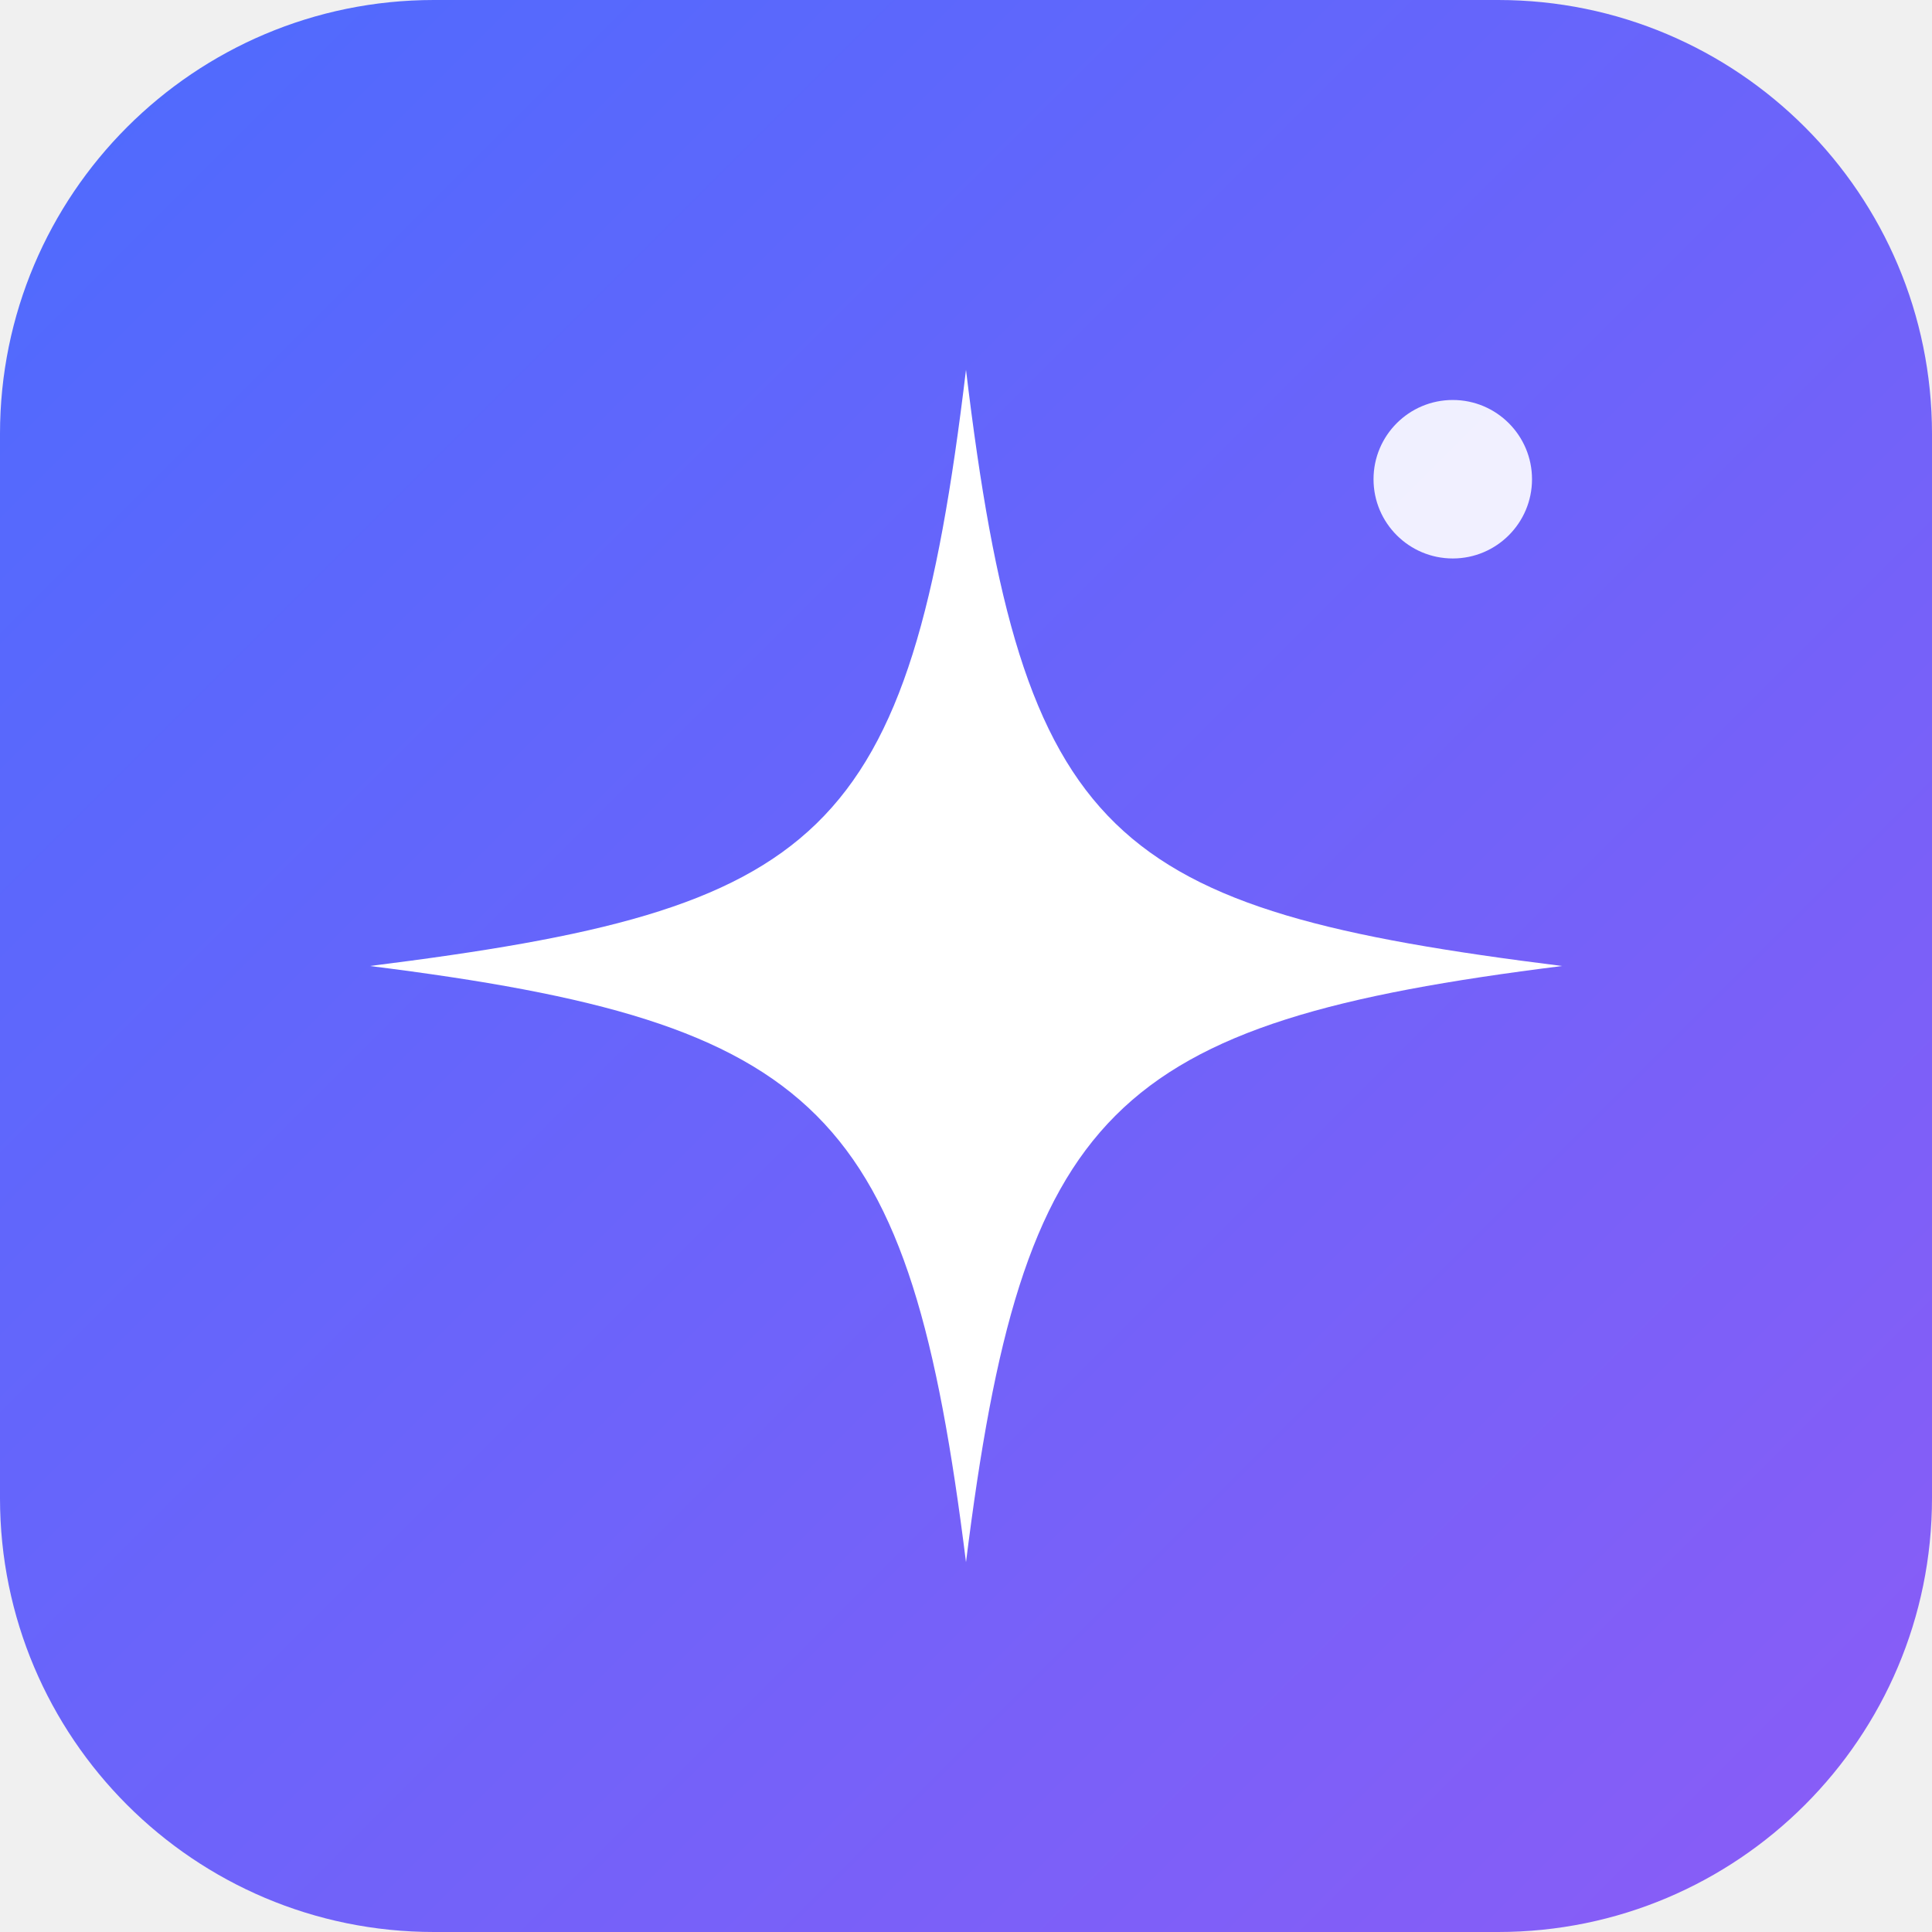
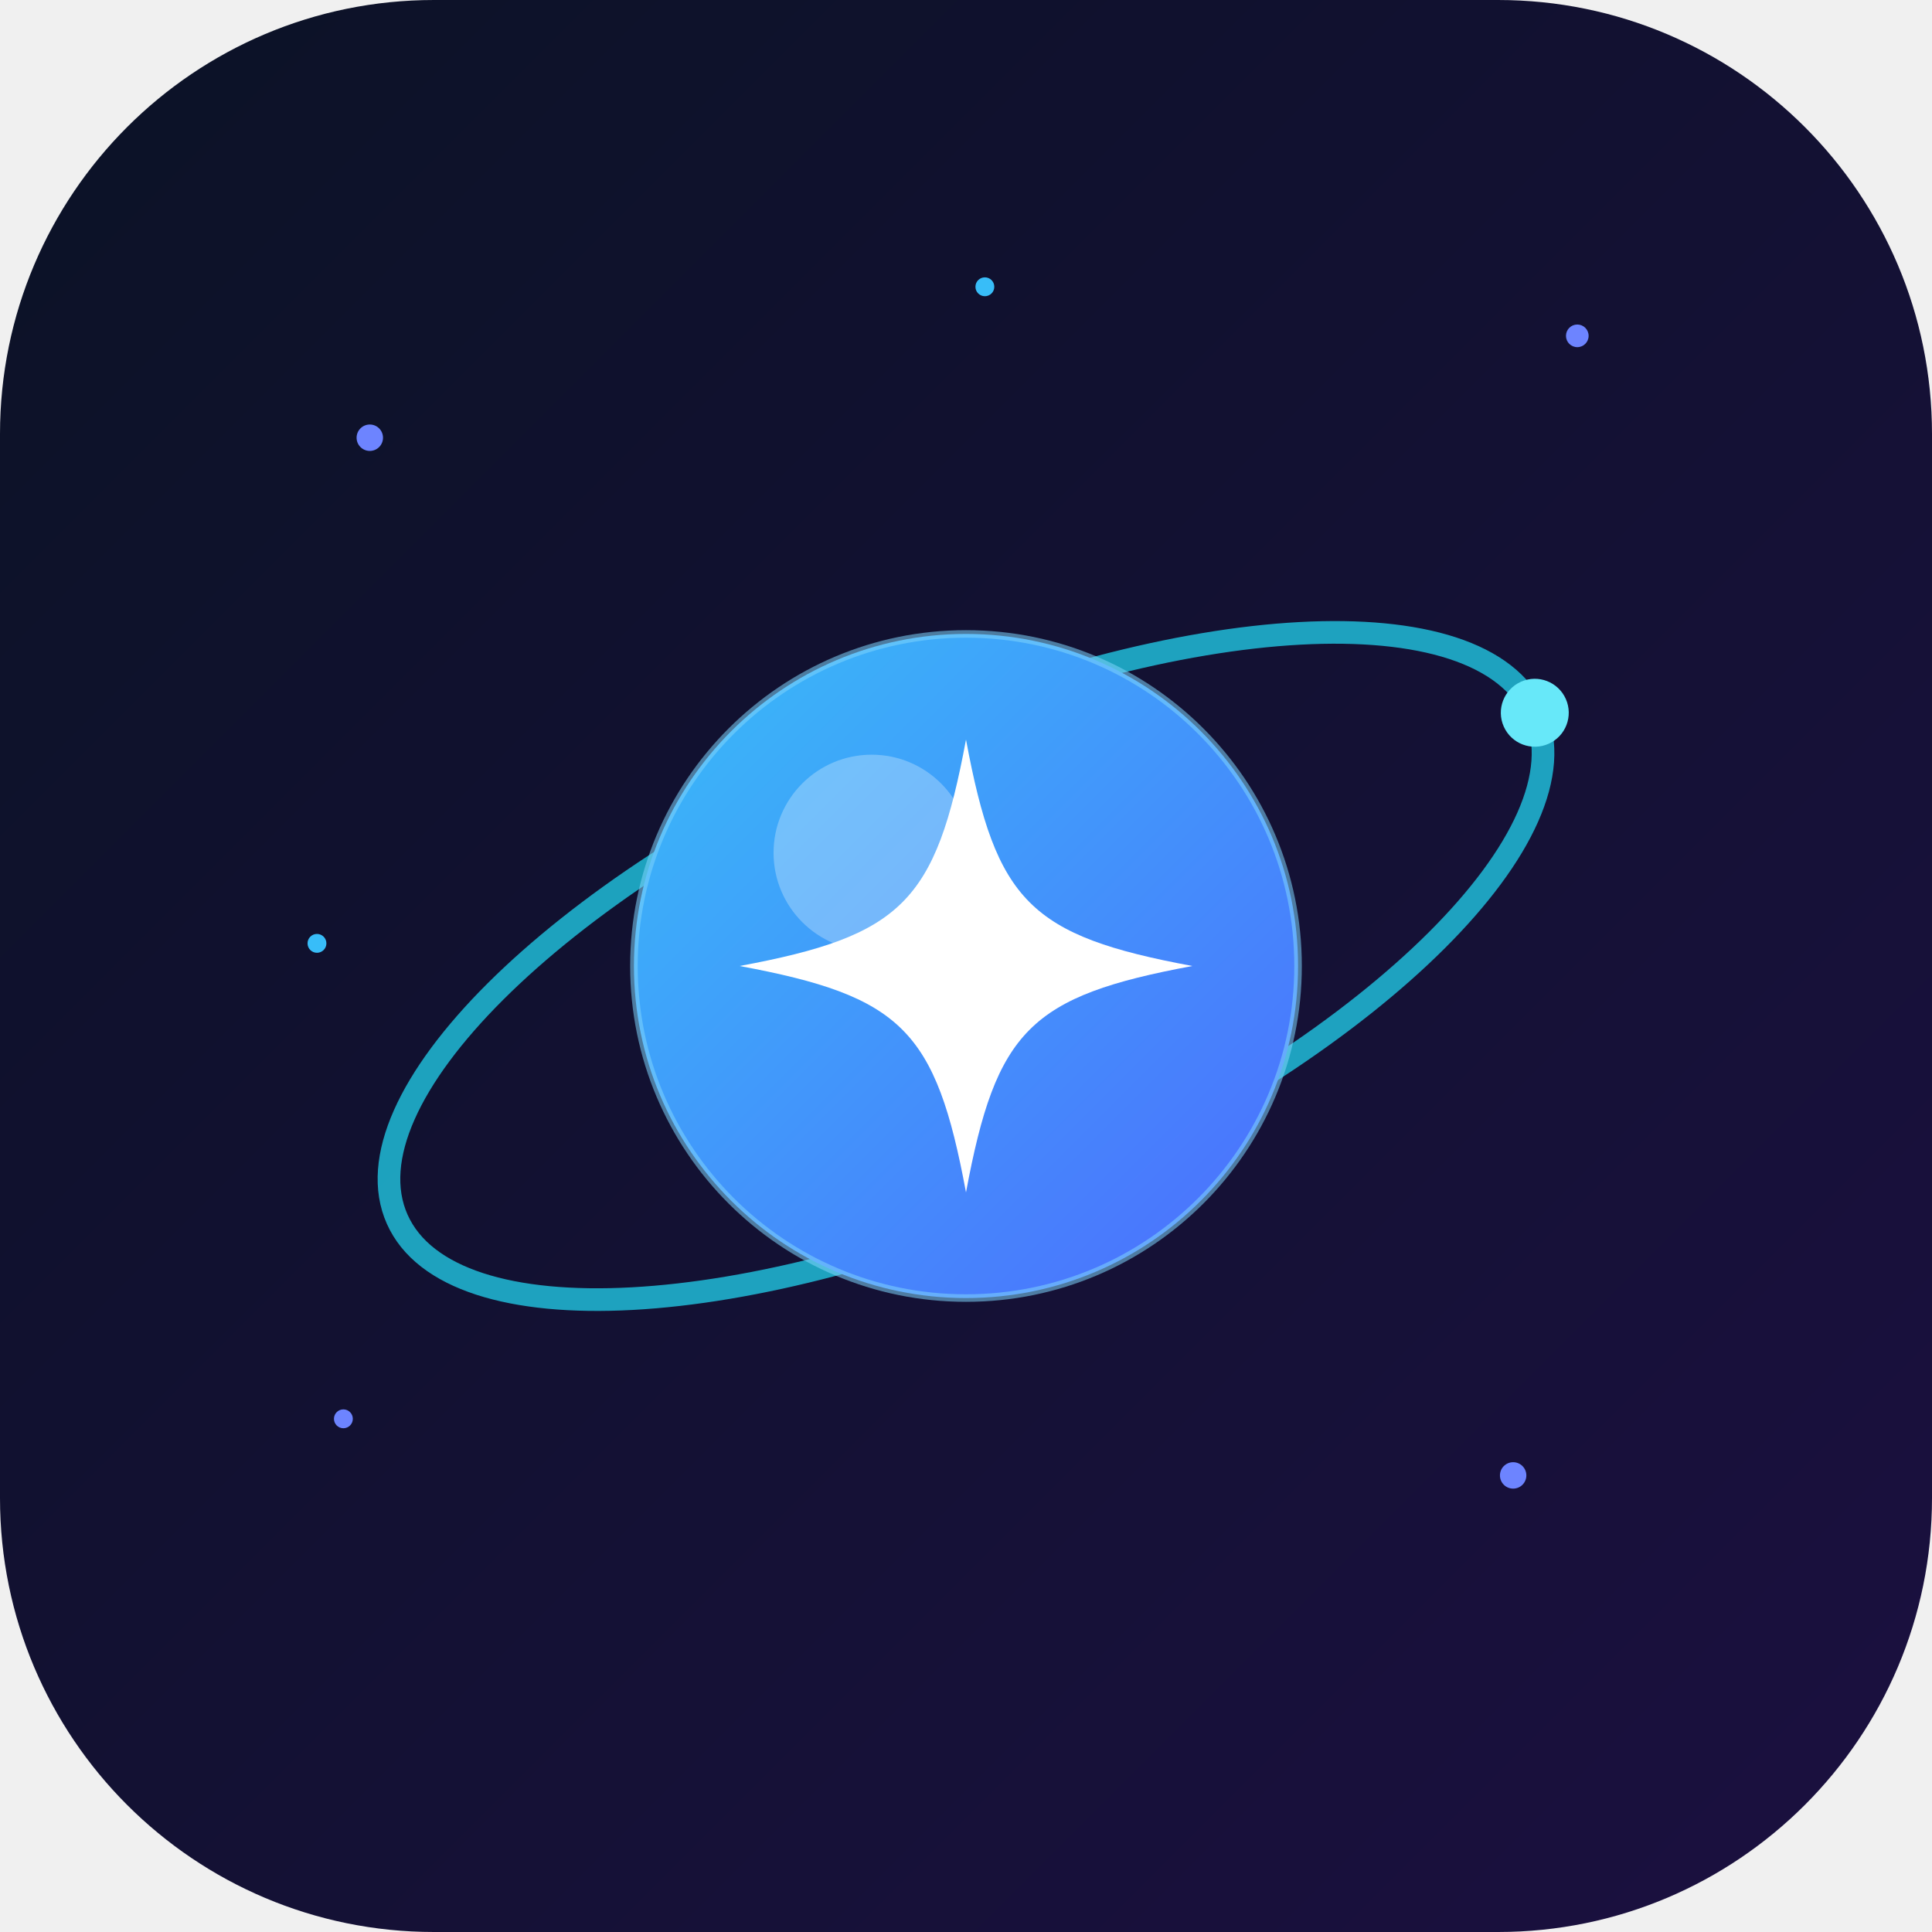
<svg xmlns="http://www.w3.org/2000/svg" width="1024" height="1024" viewBox="0 0 1024 1024">
  <defs>
-     <linearGradient id="dhg" x1="0" y1="0" x2="1" y2="1">
-       <stop offset="0" stop-color="#4d6bfe" />
-       <stop offset="1" stop-color="#8b5cf6" />
+     <linearGradient id="bg" x1="0" y1="0" x2="1" y2="1">
+       <stop offset="0" stop-color="#0b1226" />
+       <stop offset="1" stop-color="#1b1040" />
+     </linearGradient>
+     <linearGradient id="core" x1="0" y1="0" x2="1" y2="1">
+       <stop offset="0" stop-color="#38bdf8" />
+       <stop offset="1" stop-color="#4d6bfe" />
    </linearGradient>
  </defs>
-   <rect width="1024" height="1024" rx="230" fill="url(#dhg)" />
-   <path d="M512 196 C 542 446 588 482 828 512 C 588 542 542 588 512 828 C 482 588 436 542 196 512 C 436 482 482 446 512 196 Z" fill="#ffffff" />
-   <circle cx="770" cy="254" r="42" fill="#ffffff" opacity="0.9" />
+   <rect width="1024" height="1024" rx="230" fill="url(#bg)" />
+   <circle cx="196" cy="232" r="7" fill="#6d84ff" />
+   <circle cx="836" cy="178" r="6" fill="#6d84ff" />
+   <circle cx="802" cy="782" r="7" fill="#6d84ff" />
+   <circle cx="182" cy="752" r="5" fill="#6d84ff" />
+   <circle cx="522" cy="152" r="5" fill="#38bdf8" />
+   <circle cx="168" cy="500" r="5" fill="#38bdf8" />
+   <g transform="rotate(-24 512 512)">
+     <ellipse cx="512" cy="512" rx="330" ry="126" fill="none" stroke="#22d3ee" stroke-width="12" opacity="0.75" />
+     <circle cx="842" cy="512" r="18" fill="#67e8f9" />
+   </g>
+   <circle cx="512" cy="512" r="176" fill="url(#core)" />
+   <circle cx="512" cy="512" r="176" fill="none" stroke="#7dd3fc" stroke-width="4" opacity="0.55" />
+   <circle cx="462" cy="452" r="52" fill="#ffffff" opacity="0.28" />
+   <path d="M512 392 C 528 478 546 496 632 512 C 546 528 528 546 512 632 C 496 546 478 528 392 512 C 478 496 496 478 512 392 Z" fill="#ffffff" />
</svg>
